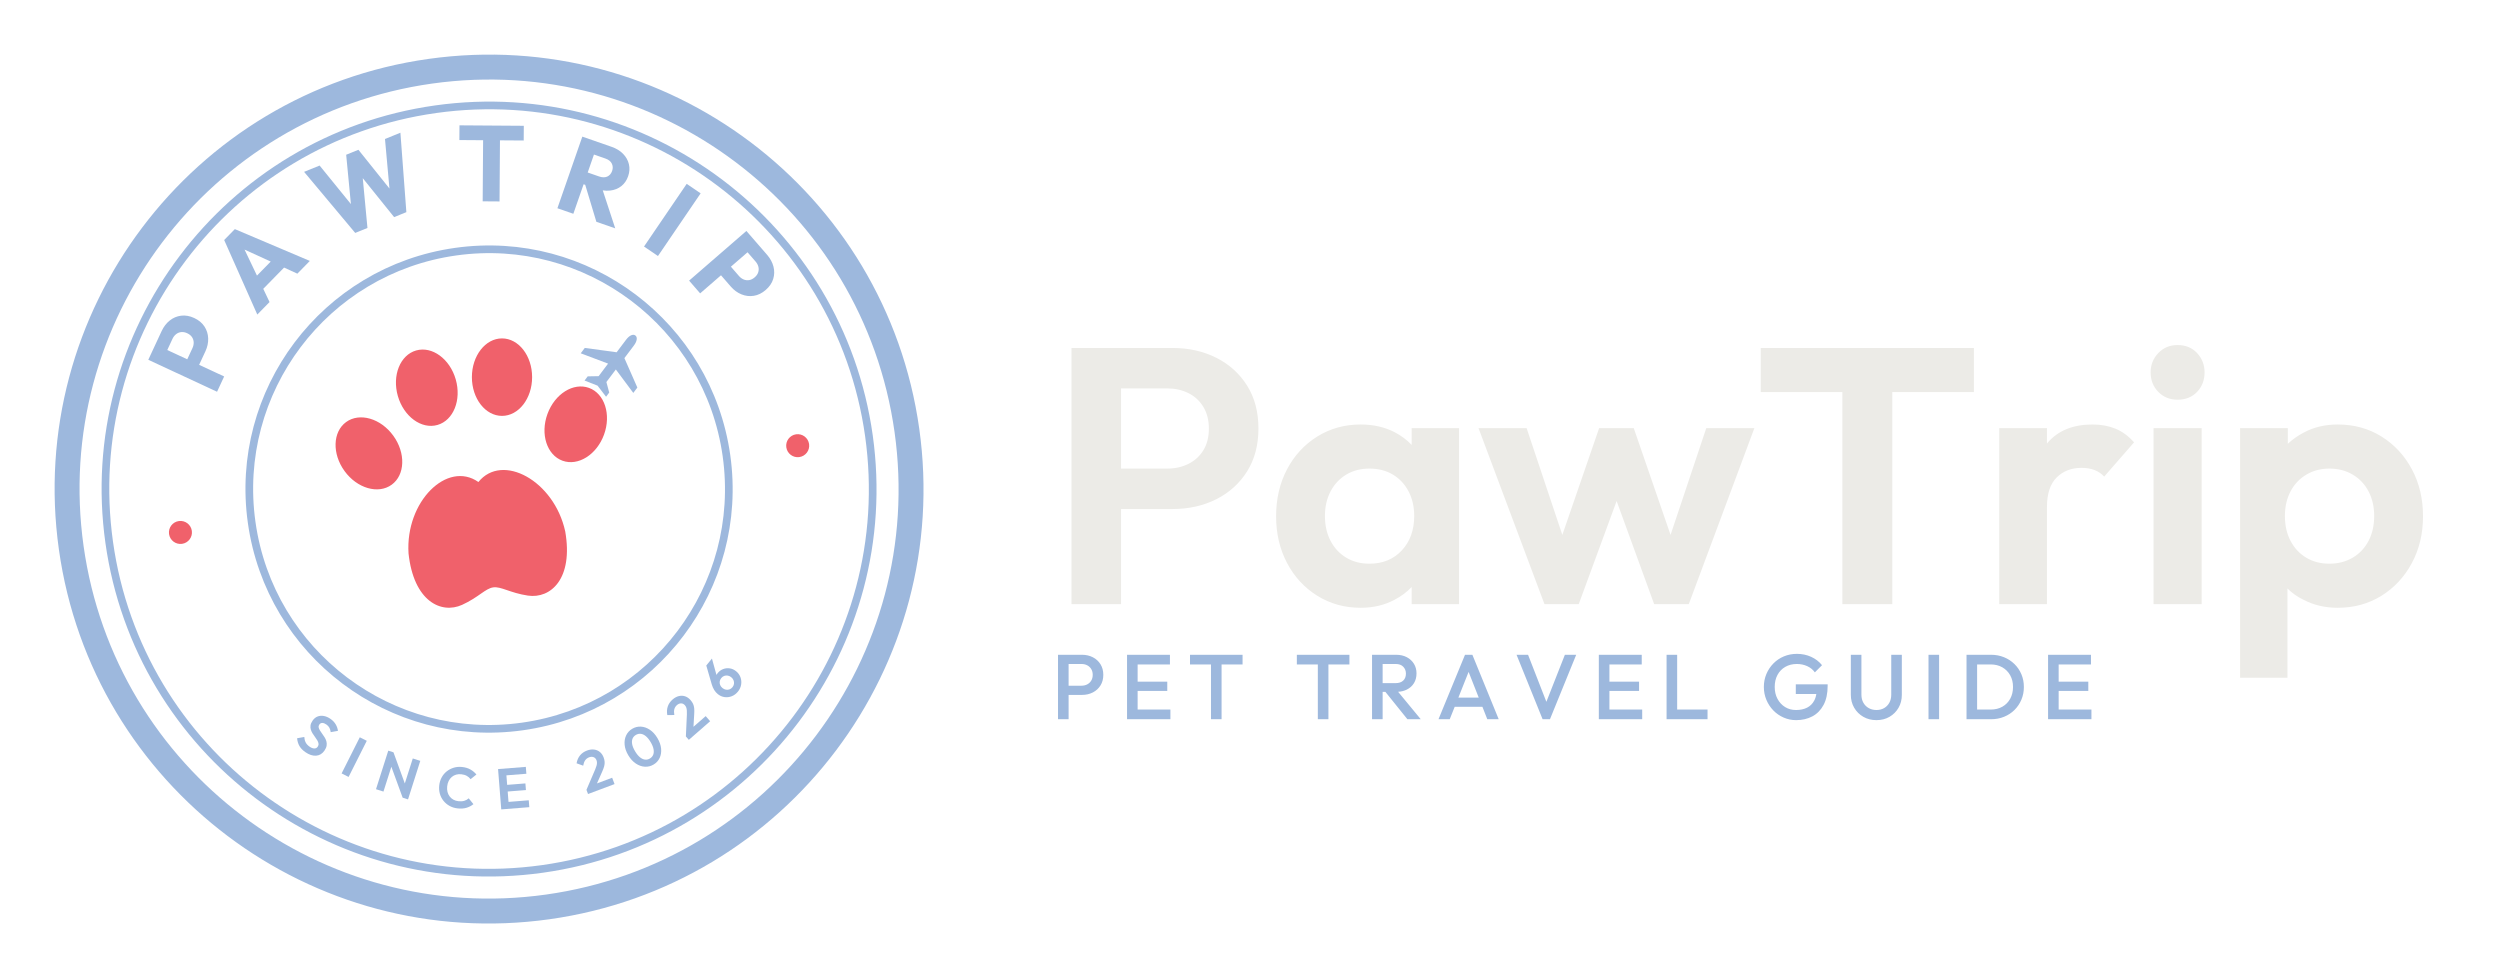
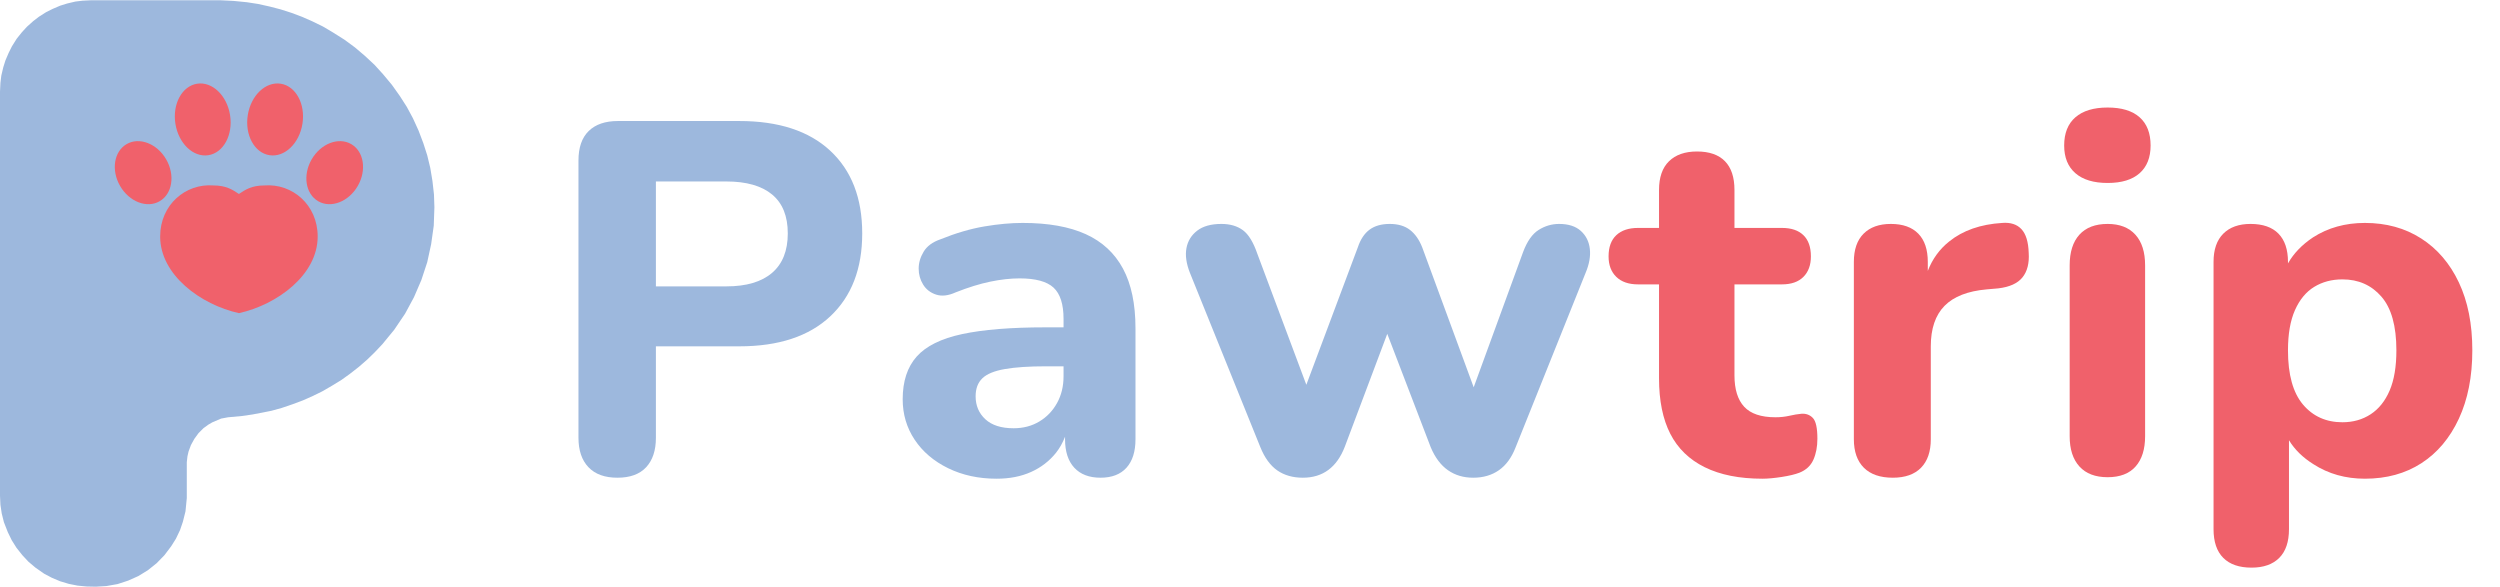
- <svg xmlns="http://www.w3.org/2000/svg" viewBox="-10 -10 2607 1020">
-   <g transform="rotate(-8 500 500)">
-     <g fill="#9DB8DD">
-       <circle cx="500" cy="500" r="440" fill="none" stroke="#9DB8DD" stroke-width="26" />
-       <circle cx="500" cy="500" r="400" fill="none" stroke="#9DB8DD" stroke-width="8" />
-       <circle cx="500" cy="500" r="250" fill="none" stroke="#9DB8DD" stroke-width="8" />
-       <path transform="translate(500 500) rotate(-57.068) translate(0 -300)" d="M-27.552 0.0V-79.072H5.488Q12.992 -79.072 19.04 -76.048Q25.088 -73.024 28.616 -67.368Q32.144 -61.712 32.144 -53.984Q32.144 -46.256 28.616 -40.6Q25.088 -34.944 19.04 -31.864Q12.992 -28.784 5.488 -28.784H-9.968V0.0ZM-9.968 -65.408V-42.448H2.912Q6.16 -42.448 8.848 -43.792Q11.536 -45.136 13.104 -47.712Q14.672 -50.288 14.672 -53.984Q14.672 -57.568 13.104 -60.144Q11.536 -62.72 8.848 -64.064Q6.16 -65.408 2.912 -65.408Z" />
-       <path transform="translate(500 500) rotate(-37.589) translate(0 -300)" d="M-39.144 0.0 -7.784 -79.072H8.12L39.144 0.0H20.552L15.4 -14.336H-15.624L-20.888 0.0ZM10.136 -28.672 -0.056 -56.896 -10.36 -28.672Z" />
-       <path transform="translate(500 500) rotate(-14.110) translate(0 -300)" d="M-28.784 0.0 -54.208 -79.072H-36.736L-21.616 -29.568L-6.832 -79.072H6.944L21.728 -29.456L36.848 -79.072H54.208L28.784 0.0H15.008L0.0 -49.952L-15.008 0.0Z" />
-       <path transform="translate(500 500) rotate(8.406) translate(0 -300)" d="M-8.792 0.0V-63.728H-33.544V-79.072H33.544V-63.728H8.792V0.0Z" />
-       <path transform="translate(500 500) rotate(27.180) translate(0 -300)" d="M-28.896 0.0V-79.072H3.36Q11.2 -79.072 17.136 -76.104Q23.072 -73.136 26.432 -67.872Q29.792 -62.608 29.792 -55.776Q29.792 -48.832 26.432 -43.624Q23.072 -38.416 17.024 -35.504Q13.664 -33.824 9.632 -33.152L34.944 0.0H14.112L-9.52 -32.592H-11.312V0.0ZM-11.312 -65.408V-45.584H1.232Q6.496 -45.584 9.352 -48.272Q12.208 -50.96 12.208 -55.552Q12.208 -59.808 9.408 -62.608Q6.608 -65.408 1.344 -65.408Z" />
-       <path transform="translate(500 500) rotate(42.252) translate(0 -300)" d="M-8.792 0.0V-79.072H8.792V0.0Z" />
-       <path transform="translate(500 500) rotate(57.068) translate(0 -300)" d="M-27.552 0.0V-79.072H5.488Q12.992 -79.072 19.04 -76.048Q25.088 -73.024 28.616 -67.368Q32.144 -61.712 32.144 -53.984Q32.144 -46.256 28.616 -40.6Q25.088 -34.944 19.04 -31.864Q12.992 -28.784 5.488 -28.784H-9.968V0.0ZM-9.968 -65.408V-42.448H2.912Q6.16 -42.448 8.848 -43.792Q11.536 -45.136 13.104 -47.712Q14.672 -50.288 14.672 -53.984Q14.672 -57.568 13.104 -60.144Q11.536 -62.72 8.848 -64.064Q6.16 -65.408 2.912 -65.408Z" />
-       <path transform="translate(500 500) rotate(42.848) translate(0 334.0)" d="M-0.51 0.6Q-5.61 0.6 -9.24 -1.14Q-12.87 -2.88 -15.81 -6.36L-10.41 -11.76Q-8.55 -9.3 -6.09 -7.95Q-3.63 -6.6 -0.09 -6.6Q3.09 -6.6 4.98 -7.86Q6.87 -9.12 6.87 -11.34Q6.87 -13.26 5.79 -14.46Q4.71 -15.66 2.94 -16.5Q1.17 -17.34 -0.96 -18.03Q-3.09 -18.72 -5.22 -19.62Q-7.35 -20.52 -9.12 -21.87Q-10.89 -23.22 -11.97 -25.35Q-13.05 -27.48 -13.05 -30.72Q-13.05 -34.56 -11.19 -37.26Q-9.33 -39.96 -6.09 -41.4Q-2.85 -42.84 1.23 -42.84Q5.55 -42.84 9.03 -41.22Q12.51 -39.6 14.73 -37.02L9.33 -31.62Q7.47 -33.66 5.52 -34.62Q3.57 -35.58 1.11 -35.58Q-1.71 -35.58 -3.33 -34.5Q-4.95 -33.42 -4.95 -31.38Q-4.95 -29.64 -3.87 -28.56Q-2.79 -27.48 -1.02 -26.7Q0.75 -25.92 2.88 -25.2Q5.01 -24.48 7.14 -23.58Q9.27 -22.68 11.04 -21.24Q12.81 -19.8 13.89 -17.55Q14.97 -15.3 14.97 -12.0Q14.97 -6.12 10.83 -2.76Q6.69 0.6 -0.51 0.6Z" />
-       <path transform="translate(500 500) rotate(34.711) translate(0 334.0)" d="M-4.08 0.0V-42.18H4.08V0.0Z" />
-       <path transform="translate(500 500) rotate(25.644) translate(0 334.0)" d="M-17.49 0.0V-42.18H-11.79L9.33 -14.82V-42.18H17.55V0.0H11.67L-9.33 -27.18V0.0Z" />
-       <path transform="translate(500 500) rotate(14.187) translate(0 334.0)" d="M3.3 0.6Q-1.32 0.6 -5.28 -1.05Q-9.24 -2.7 -12.21 -5.67Q-15.18 -8.64 -16.77 -12.6Q-18.36 -16.56 -18.36 -21.12Q-18.36 -25.68 -16.77 -29.64Q-15.18 -33.6 -12.21 -36.54Q-9.24 -39.48 -5.31 -41.16Q-1.38 -42.84 3.3 -42.84Q8.34 -42.84 12.18 -41.19Q16.02 -39.54 18.96 -36.66L13.44 -31.14Q11.7 -33.06 9.18 -34.14Q6.66 -35.22 3.3 -35.22Q0.36 -35.22 -2.07 -34.23Q-4.5 -33.24 -6.3 -31.35Q-8.1 -29.46 -9.06 -26.85Q-10.02 -24.24 -10.02 -21.12Q-10.02 -17.94 -9.06 -15.36Q-8.1 -12.78 -6.3 -10.89Q-4.5 -9.0 -2.07 -7.98Q0.36 -6.96 3.3 -6.96Q6.84 -6.96 9.39 -8.04Q11.94 -9.12 13.68 -11.1L19.2 -5.58Q16.26 -2.64 12.36 -1.02Q8.46 0.6 3.3 0.6Z" />
-       <path transform="translate(500 500) rotate(3.465) translate(0 334.0)" d="M-13.74 0.0V-42.18H15.3V-34.98H-5.58V-25.02H13.5V-18.06H-5.58V-7.2H15.6V0.0Z" />
-       <path transform="translate(500 500) rotate(-12.556) translate(0 334.0)" d="M-15.03 0.0V-4.68L0.87 -21.3Q2.55 -23.1 3.6 -24.51Q4.65 -25.92 5.13 -27.21Q5.61 -28.5 5.61 -29.82Q5.61 -32.46 3.9 -33.96Q2.19 -35.46 -0.51 -35.46Q-3.27 -35.46 -5.4 -34.02Q-7.53 -32.58 -9.39 -29.46L-14.97 -34.2Q-12.45 -38.46 -8.7 -40.65Q-4.95 -42.84 -0.09 -42.84Q4.05 -42.84 7.14 -41.22Q10.23 -39.6 11.91 -36.72Q13.59 -33.84 13.59 -30.0Q13.59 -27.42 12.96 -25.32Q12.33 -23.22 10.86 -21.15Q9.39 -19.08 6.81 -16.5L-2.43 -7.08H14.49V0.0Z" />
-       <path transform="translate(500 500) rotate(-22.836) translate(0 334.0)" d="M0.12 0.6Q-4.86 0.6 -8.88 -2.1Q-12.9 -4.8 -15.27 -9.72Q-17.64 -14.64 -17.64 -21.18Q-17.64 -27.72 -15.3 -32.58Q-12.96 -37.44 -8.97 -40.14Q-4.98 -42.84 -0.06 -42.84Q4.98 -42.84 8.97 -40.14Q12.96 -37.44 15.3 -32.55Q17.64 -27.66 17.64 -21.06Q17.64 -14.52 15.3 -9.63Q12.96 -4.74 9 -2.07Q5.04 0.6 0.12 0.6ZM0.0 -6.78Q2.88 -6.78 4.98 -8.4Q7.08 -10.02 8.25 -13.2Q9.42 -16.38 9.42 -21.12Q9.42 -25.86 8.25 -29.04Q7.08 -32.22 4.95 -33.81Q2.82 -35.4 -0.06 -35.4Q-2.88 -35.4 -4.98 -33.81Q-7.08 -32.22 -8.25 -29.07Q-9.42 -25.92 -9.42 -21.18Q-9.42 -16.38 -8.25 -13.2Q-7.08 -10.02 -4.98 -8.4Q-2.88 -6.78 0.0 -6.78Z" />
-       <path transform="translate(500 500) rotate(-33.116) translate(0 334.0)" d="M-15.03 0.0V-4.68L0.87 -21.3Q2.55 -23.1 3.6 -24.51Q4.65 -25.92 5.13 -27.21Q5.61 -28.5 5.61 -29.82Q5.61 -32.46 3.9 -33.96Q2.19 -35.46 -0.51 -35.46Q-3.27 -35.46 -5.4 -34.02Q-7.53 -32.58 -9.39 -29.46L-14.97 -34.2Q-12.45 -38.46 -8.7 -40.65Q-4.95 -42.84 -0.09 -42.84Q4.05 -42.84 7.14 -41.22Q10.23 -39.6 11.91 -36.72Q13.59 -33.84 13.59 -30.0Q13.59 -27.42 12.96 -25.32Q12.33 -23.22 10.86 -21.15Q9.39 -19.08 6.81 -16.5L-2.43 -7.08H14.49V0.0Z" />
-       <path transform="translate(500 500) rotate(-42.854) translate(0 334.0)" d="M0.0 0.6Q-4.32 0.6 -7.77 -1.35Q-11.22 -3.3 -13.23 -6.63Q-15.24 -9.96 -15.24 -14.04Q-15.24 -19.62 -11.4 -25.26L0.3 -42.18H9.66L-0.6 -27.78Q0.42 -27.96 1.68 -27.96Q5.46 -27.96 8.52 -26.19Q11.58 -24.42 13.44 -21.33Q15.3 -18.24 15.3 -14.22Q15.3 -10.08 13.26 -6.72Q11.22 -3.36 7.74 -1.38Q4.26 0.6 0.0 0.6ZM8.881784197001252e-16 -6.72Q2.1 -6.72 3.72 -7.71Q5.34 -8.7 6.3 -10.41Q7.26 -12.12 7.26 -14.28Q7.26 -16.44 6.3 -18.15Q5.34 -19.86 3.72 -20.82Q2.1 -21.78 8.881784197001252e-16 -21.78Q-2.1 -21.78 -3.75 -20.79Q-5.4 -19.8 -6.33 -18.12Q-7.26 -16.44 -7.26 -14.28Q-7.26 -12.12 -6.33 -10.41Q-5.4 -8.7 -3.75 -7.71Q-2.1 -6.72 8.881784197001252e-16 -6.72Z" />
-     </g>
-     <circle cx="175" cy="500" r="12" fill="#F0616B" />
-     <circle cx="825" cy="500" r="12" fill="#F0616B" />
-     <g fill="#F0616B">
-       <g transform="rotate(0 490 548)">
-         <path d="M490,491.174 C518.875,464.114 568.375,500.645 572.5,554.765 C574.15,604.826 547.75,622.415 524.65,615.65 C506.5,610.238 498.25,602.12 490,602.12 C481.75,602.12 473.5,610.238 455.35,615.65 C432.25,622.415 405.85,604.826 407.5,554.765 C411.625,500.645 461.125,464.114 490,491.174Z" />
-         <ellipse cx="381.1" cy="445.7" rx="31.4" ry="40.4" transform="rotate(-28 381.1 445.7)" />
-         <ellipse cx="450.4" cy="386.3" rx="31.4" ry="40.4" transform="rotate(-8 450.4 386.3)" />
-         <ellipse cx="529.6" cy="386.3" rx="31.4" ry="40.4" transform="rotate(8 529.6 386.3)" />
-         <ellipse cx="598.9" cy="445.7" rx="31.4" ry="40.4" transform="rotate(28 598.9 445.7)" />
+ <svg xmlns="http://www.w3.org/2000/svg" viewBox="0 0 460.4 108.0" width="460" height="108">
+   <g transform="scale(0.4)">
+     <path d="M42.1,0.0 L38.0,0.2 L34.7,0.6 L30.9,1.5 L27.7,2.5 L24.2,4.0 L21.2,5.5 L17.9,7.6 L15.3,9.6 L12.4,12.2 L10.1,14.7 L7.7,17.7 L5.5,21.2 L4.0,24.2 L2.5,27.7 L1.5,30.9 L0.6,34.7 L0.2,38.0 L0.0,42.1 L0.0,228.1 L0.2,232.3 L0.8,236.3 L1.8,240.3 L3.6,244.9 L5.4,248.6 L7.6,252.1 L10.3,255.5 L13.1,258.5 L16.3,261.2 L20.3,264.0 L23.9,265.9 L27.7,267.5 L31.7,268.7 L35.7,269.5 L39.8,269.9 L44.1,270.0 L49.0,269.7 L54.1,268.8 L59.0,267.2 L63.7,265.1 L68.1,262.4 L72.1,259.2 L75.7,255.5 L78.8,251.4 L81.0,247.9 L82.9,243.9 L84.2,240.1 L85.4,235.3 L86.0,229.2 L86.0,212.7 L86.3,210.0 L86.8,207.8 L87.9,204.8 L89.5,201.9 L91.4,199.3 L93.7,197.0 L95.9,195.4 L97.8,194.3 L101.8,192.6 L105.0,192.0 L111.5,191.4 L116.3,190.7 L125.0,189.0 L129.7,187.7 L134.7,186.0 L139.5,184.2 L144.0,182.2 L148.3,180.1 L152.8,177.5 L157.2,174.8 L161.1,172.0 L165.2,168.8 L169.0,165.5 L172.5,162.1 L176.0,158.4 L181.5,151.7 L186.5,144.3 L190.6,136.7 L194.0,128.8 L196.7,120.6 L198.5,112.3 L199.7,103.8 L200.0,95.3 L199.8,89.4 L199.1,83.2 L198.1,77.2 L196.7,71.4 L194.9,65.8 L192.7,60.0 L190.1,54.3 L187.3,49.1 L184.1,44.1 L180.4,38.9 L176.4,34.1 L172.4,29.7 L168.0,25.6 L163.4,21.7 L158.5,18.1 L153.1,14.7 L148.7,12.1 L143.8,9.7 L139.0,7.6 L134.2,5.8 L129.2,4.2 L124.2,2.9 L118.8,1.7 L113.6,0.9 L107.5,0.3 L101.4,0.0 L42.1,0.0Z" fill="#9DB8DD" />
+     <g transform="translate(110,98) scale(0.98) translate(-100,-104)">
+       <g fill="#F0616B">
+         <path d="M100,151 C82,147 63,133 63,115 C63,100 75,90 88,91 C94,91 97,93 100,95 C103,93 106,91 112,91 C125,90 137,100 137,115 C137,133 118,147 100,151 Z" />
+         <ellipse cx="55" cy="85" rx="12.5" ry="15.5" transform="rotate(-30 55 85)" />
+         <ellipse cx="83" cy="60" rx="13" ry="17" transform="rotate(-9 83 60)" />
+         <ellipse cx="117" cy="60" rx="13" ry="17" transform="rotate(9 117 60)" />
+         <ellipse cx="145" cy="85" rx="12.5" ry="15.5" transform="rotate(30 145 85)" />
      </g>
    </g>
-     <g fill="#9DB8DD">
-       <path d="M50 4 C54 4 56.5 9 56.5 16 L56.5 37 L94 58 L94 67 L56.5 56 L56.5 77 L68 86 L68 93 L50 88 L32 93 L32 86 L43.5 77 L43.5 56 L6 67 L6 58 L43.5 37 L43.5 16 C43.5 9 46 4 50 4 Z" transform="translate(648 388) rotate(45) scale(0.78) translate(-50 -50)" />
-     </g>
  </g>
-   <path fill="#ECEBE7" d="M1107.36 620.0V352.86H1212.62Q1238.08 352.86 1258.41 363.12Q1278.74 373.38 1290.52 392.19Q1302.3 411.0 1302.3 436.84Q1302.3 462.68 1290.52 481.49Q1278.74 500.3 1258.41 510.56Q1238.08 520.82 1212.62 520.82H1159.04V620.0ZM1159.04 395.04V478.64H1207.3Q1219.46 478.64 1229.34 473.7Q1239.22 468.76 1244.92 459.45Q1250.62 450.14 1250.62 436.84Q1250.62 423.92 1244.92 414.42Q1239.22 404.92 1229.34 399.98Q1219.46 395.04 1207.3 395.04Z M1408.88 623.8Q1383.8 623.8 1363.66 611.26Q1343.52 598.72 1332.12 577.06Q1320.72 555.4 1320.72 528.42Q1320.72 501.06 1332.12 479.4Q1343.52 457.74 1363.66 445.2Q1383.8 432.66 1408.88 432.66Q1428.64 432.66 1444.22 440.64Q1454.48 445.96 1462.08 453.94V436.46H1511.48V620.0H1462.08V602.14Q1454.48 610.12 1444.22 615.44Q1428.64 623.8 1408.88 623.8ZM1418.0 577.82Q1438.9 577.82 1451.82 563.95Q1464.74 550.08 1464.74 528.04Q1464.74 513.6 1458.85 502.39Q1452.96 491.18 1442.51 484.91Q1432.06 478.64 1418.0 478.64Q1404.32 478.64 1393.87 484.91Q1383.42 491.18 1377.53 502.39Q1371.64 513.6 1371.64 528.04Q1371.64 542.86 1377.53 554.07Q1383.42 565.28 1393.87 571.55Q1404.32 577.82 1418.0 577.82Z M1600.58 620.0 1531.8 436.46H1581.96L1619.2 547.8L1657.58 436.46H1693.68L1732.06 547.8L1769.3 436.46H1819.46L1751.06 620.0H1714.96L1675.82 512.46L1636.3 620.0Z M1911.22 620.0V398.84H1826.1V352.86H2048.4V398.84H1963.28V620.0Z M2074.8 620.0V436.46H2124.58V452.8Q2124.58 452.42 2124.96 452.04Q2141.3 432.66 2172.08 432.66Q2185.38 432.66 2196.02 437.03Q2206.66 441.4 2215.4 451.28L2184.24 487.0Q2180.06 482.44 2174.17 480.16Q2168.28 477.88 2160.68 477.88Q2144.72 477.88 2134.65 487.95Q2124.58 498.02 2124.58 518.54V620.0Z M2235.72 620.0V436.46H2285.88V620.0ZM2260.8 406.82Q2248.64 406.82 2240.66 398.65Q2232.68 390.48 2232.68 378.32Q2232.68 366.54 2240.66 358.18Q2248.64 349.82 2260.8 349.82Q2273.34 349.82 2281.13 358.18Q2288.92 366.54 2288.92 378.32Q2288.92 390.48 2281.13 398.65Q2273.34 406.82 2260.8 406.82Z M2427.8 623.8Q2408.04 623.8 2392.08 615.44Q2382.58 610.88 2375.36 603.66V696.76H2325.96V436.46H2375.74V452.8Q2382.96 445.96 2392.46 441.02Q2408.04 432.66 2427.8 432.66Q2453.26 432.66 2473.4 445.2Q2493.54 457.74 2505.13 479.4Q2516.72 501.06 2516.72 528.42Q2516.72 555.4 2505.13 577.06Q2493.54 598.72 2473.4 611.26Q2453.26 623.8 2427.8 623.8ZM2419.06 577.82Q2432.74 577.82 2443.38 571.55Q2454.02 565.28 2459.91 554.07Q2465.8 542.86 2465.8 528.04Q2465.8 513.6 2459.91 502.39Q2454.02 491.18 2443.38 484.91Q2432.74 478.64 2419.06 478.64Q2405.76 478.64 2395.12 484.91Q2384.48 491.18 2378.59 502.39Q2372.7 513.6 2372.7 528.04Q2372.7 542.86 2378.59 554.07Q2384.48 565.28 2394.93 571.55Q2405.38 577.82 2419.06 577.82Z" />
-   <path fill="#9DB8DD" d="M1093.296 740.0V672.8H1118.256Q1124.592 672.8 1129.632 675.392Q1134.672 677.984 1137.6 682.688Q1140.528 687.392 1140.528 693.728Q1140.528 700.064 1137.6 704.768Q1134.672 709.472 1129.632 712.064Q1124.592 714.656 1118.256 714.656H1104.336V740.0ZM1104.336 682.4V705.056H1117.68Q1121.136 705.056 1123.776 703.664Q1126.416 702.272 1127.952 699.728Q1129.488 697.184 1129.488 693.728Q1129.488 690.272 1127.952 687.728Q1126.416 685.184 1123.776 683.792Q1121.136 682.4 1117.68 682.4Z M1165.28 740.0V672.8H1210.016V682.88H1176.32V700.832H1207.232V710.528H1176.32V729.92H1210.496V740.0Z M1252.816 740.0V682.88H1230.928V672.8H1285.744V682.88H1263.856V740.0Z M1364.24 740.0V682.88H1342.352V672.8H1397.168V682.88H1375.28V740.0Z M1420.768 740.0V672.8H1445.92Q1452.256 672.8 1457.056 675.344Q1461.856 677.888 1464.496 682.256Q1467.136 686.624 1467.136 692.192Q1467.136 698.048 1464.496 702.368Q1461.856 706.688 1457.056 709.088Q1453.024 711.104 1447.936 711.392L1471.552 740.0H1457.632L1434.688 711.488H1431.808V740.0ZM1431.808 682.4V702.368H1445.344Q1450.432 702.368 1453.264 699.728Q1456.096 697.088 1456.096 692.384Q1456.096 688.16 1453.312 685.28Q1450.528 682.4 1445.44 682.4Z M1490.064 740.0 1517.712 672.8H1525.392L1552.848 740.0H1540.944L1535.856 727.04H1506.96L1501.776 740.0ZM1532.016 717.44 1521.456 690.656 1510.8 717.44Z M1598.624 740.0 1571.456 672.8H1583.456L1602.56 721.856L1621.856 672.8H1633.664L1606.304 740.0Z M1657.264 740.0V672.8H1702.0V682.88H1668.304V700.832H1699.216V710.528H1668.304V729.92H1702.48V740.0Z M1727.904 740.0V672.8H1738.944V729.92H1770.624V740.0Z M1863.04 740.96Q1856.128 740.96 1849.984 738.272Q1843.84 735.584 1839.232 730.832Q1834.624 726.08 1831.984 719.792Q1829.344 713.504 1829.344 706.304Q1829.344 699.104 1831.984 692.864Q1834.624 686.624 1839.28 681.872Q1843.936 677.12 1850.224 674.48Q1856.512 671.84 1863.808 671.84Q1871.776 671.84 1878.592 674.912Q1885.408 677.984 1890.016 683.648L1882.528 691.136Q1879.552 686.912 1874.56 684.656Q1869.568 682.4 1863.808 682.4Q1856.896 682.4 1851.664 685.424Q1846.432 688.448 1843.552 693.824Q1840.672 699.2 1840.672 706.304Q1840.672 713.408 1843.6 718.832Q1846.528 724.256 1851.52 727.328Q1856.512 730.4 1862.848 730.4Q1869.568 730.4 1874.416 727.952Q1879.264 725.504 1881.856 720.608Q1883.488 717.632 1884.064 713.696H1862.656V703.616H1895.872V705.152Q1895.872 717.152 1891.6 725.12Q1887.328 733.088 1879.936 737.024Q1872.544 740.96 1863.04 740.96Z M1946.736 740.96Q1939.152 740.96 1933.104 737.504Q1927.056 734.048 1923.552 728.048Q1920.048 722.048 1920.048 714.464V672.8H1931.088V714.368Q1931.088 719.264 1933.152 722.864Q1935.216 726.464 1938.768 728.432Q1942.32 730.4 1946.736 730.4Q1951.248 730.4 1954.704 728.432Q1958.16 726.464 1960.176 722.864Q1962.192 719.264 1962.192 714.464V672.8H1973.232V714.56Q1973.232 722.144 1969.776 728.096Q1966.32 734.048 1960.368 737.504Q1954.416 740.96 1946.736 740.96Z M2001.056 740.0V672.8H2012.096V740.0Z M2040.688 740.0V672.8H2066.224Q2073.52 672.8 2079.76 675.344Q2086 677.888 2090.656 682.448Q2095.312 687.008 2097.904 693.104Q2100.496 699.2 2100.496 706.4Q2100.496 713.504 2097.904 719.648Q2095.312 725.792 2090.704 730.352Q2086.096 734.912 2079.856 737.456Q2073.616 740.0 2066.416 740.0ZM2051.728 682.88V729.92H2065.936Q2072.848 729.92 2078.08 726.944Q2083.312 723.968 2086.24 718.64Q2089.168 713.312 2089.168 706.304Q2089.168 699.392 2086.192 694.112Q2083.216 688.832 2077.984 685.856Q2072.752 682.88 2065.936 682.88Z M2125.728 740.0V672.8H2170.464V682.88H2136.768V700.832H2167.68V710.528H2136.768V729.92H2170.944V740.0Z" />
+   <g transform="translate(99.9988,87.1)">
+     <path d="M13.708 0.828Q10.212 0.828 8.372 -1.104Q6.532 -3.036 6.532 -6.532V-57.592Q6.532 -61.18 8.418 -63.02Q10.304 -64.86 13.8 -64.86H36.156Q47.012 -64.86 52.9 -59.386Q58.788 -53.912 58.788 -44.16Q58.788 -34.408 52.9 -28.888Q47.012 -23.368 36.156 -23.368H20.792V-6.532Q20.792 -3.036 18.998 -1.104Q17.204 0.828 13.708 0.828ZM20.792 -34.408H33.764Q39.284 -34.408 42.182 -36.892Q45.08 -39.376 45.08 -44.16Q45.08 -48.944 42.182 -51.336Q39.284 -53.728 33.764 -53.728H20.792Z" fill="#9DB8DD" />
+     <path d="M83.536 1.012Q78.568 1.012 74.612 -0.92Q70.656 -2.852 68.448 -6.164Q66.24 -9.476 66.24 -13.616Q66.24 -18.584 68.816 -21.482Q71.392 -24.38 77.188 -25.622Q82.984 -26.864 92.552 -26.864H95.864V-28.428Q95.864 -32.476 94.024 -34.178Q92.184 -35.88 87.768 -35.88Q85.284 -35.88 82.386 -35.282Q79.488 -34.684 75.992 -33.304Q73.968 -32.384 72.404 -32.89Q70.84 -33.396 70.012 -34.73Q69.184 -36.064 69.184 -37.674Q69.184 -39.284 70.104 -40.802Q71.024 -42.32 73.14 -43.056Q77.464 -44.804 81.282 -45.448Q85.1 -46.092 88.32 -46.092Q95.404 -46.092 99.958 -44.022Q104.512 -41.952 106.812 -37.674Q109.112 -33.396 109.112 -26.68V-6.256Q109.112 -2.852 107.456 -1.012Q105.8 0.828 102.672 0.828Q99.544 0.828 97.842 -1.012Q96.14 -2.852 96.14 -6.256V-6.716Q95.496 -5.06 94.484 -3.772Q92.644 -1.472 89.884 -0.23Q87.124 1.012 83.536 1.012ZM95.864 -19.688H92.644Q87.952 -19.688 85.054 -19.182Q82.156 -18.676 80.914 -17.48Q79.672 -16.284 79.672 -14.168Q79.672 -11.592 81.466 -9.936Q83.26 -8.28 86.664 -8.28Q89.332 -8.28 91.402 -9.522Q93.472 -10.764 94.668 -12.926Q95.864 -15.088 95.864 -17.848Z" fill="#9DB8DD" />
+     <path d="M139.932 0.828Q137.172 0.828 135.24 -0.506Q133.308 -1.84 132.112 -4.784L119.14 -36.892Q118.128 -39.468 118.496 -41.446Q118.864 -43.424 120.474 -44.666Q122.084 -45.908 124.936 -45.908Q127.328 -45.908 128.892 -44.758Q130.456 -43.608 131.56 -40.388L140.576 -16.284L150.052 -41.584Q150.788 -43.792 152.214 -44.85Q153.64 -45.908 155.94 -45.908Q158.24 -45.908 159.666 -44.804Q161.092 -43.7 161.92 -41.584L171.396 -15.824L180.504 -40.756Q181.608 -43.7 183.356 -44.804Q185.104 -45.908 187.128 -45.908Q189.704 -45.908 191.13 -44.62Q192.556 -43.332 192.786 -41.308Q193.016 -39.284 192.004 -36.892L179.124 -4.784Q178.02 -1.932 176.042 -0.552Q174.064 0.828 171.304 0.828Q168.636 0.828 166.658 -0.552Q164.68 -1.932 163.484 -4.784L155.48 -25.668L147.66 -4.876Q146.556 -2.024 144.624 -0.598Q142.692 0.828 139.932 0.828Z" fill="#9DB8DD" />
+     <path d="M224.572 1.012Q218.224 1.012 213.946 -1.104Q209.668 -3.22 207.598 -7.268Q205.528 -11.316 205.528 -17.48V-34.776H201.664Q199.088 -34.776 197.662 -36.156Q196.236 -37.536 196.236 -39.928Q196.236 -42.504 197.662 -43.838Q199.088 -45.172 201.664 -45.172H205.528V-52.164Q205.528 -55.66 207.368 -57.454Q209.208 -59.248 212.52 -59.248Q215.924 -59.248 217.672 -57.454Q219.42 -55.66 219.42 -52.164V-45.172H228.16Q230.736 -45.172 232.116 -43.838Q233.496 -42.504 233.496 -39.928Q233.496 -37.536 232.116 -36.156Q230.736 -34.776 228.16 -34.776H219.42V-18.032Q219.42 -14.168 221.214 -12.236Q223.008 -10.304 226.964 -10.304Q228.344 -10.304 229.54 -10.58Q230.736 -10.856 231.748 -10.948Q233.036 -11.04 233.864 -10.166Q234.692 -9.292 234.692 -6.348Q234.692 -4.14 233.956 -2.484Q233.22 -0.828 231.38 -0.092Q230.184 0.368 228.114 0.69Q226.044 1.012 224.572 1.012Z" fill="#F0616B" />
+     <path d="M248.584 0.828Q245.088 0.828 243.248 -1.012Q241.408 -2.852 241.408 -6.256V-38.916Q241.408 -42.32 243.202 -44.114Q244.996 -45.908 248.216 -45.908Q251.528 -45.908 253.276 -44.114Q255.024 -42.32 255.024 -38.916V-37.26Q256.312 -40.572 258.98 -42.688Q262.752 -45.724 268.732 -46.092Q271.032 -46.276 272.274 -44.942Q273.516 -43.608 273.608 -40.572Q273.792 -37.72 272.458 -36.064Q271.124 -34.408 267.996 -34.04L265.88 -33.856Q260.636 -33.396 258.106 -30.82Q255.576 -28.244 255.576 -23.368V-6.256Q255.576 -2.852 253.782 -1.012Q251.988 0.828 248.584 0.828Z" fill="#F0616B" />
+     <path d="M288.144 0.736Q284.74 0.736 282.946 -1.242Q281.152 -3.22 281.152 -6.808V-38.272Q281.152 -41.952 282.946 -43.93Q284.74 -45.908 288.144 -45.908Q291.456 -45.908 293.25 -43.93Q295.044 -41.952 295.044 -38.272V-6.808Q295.044 -3.22 293.296 -1.242Q291.548 0.736 288.144 0.736ZM288.144 -53.452Q284.28 -53.452 282.21 -55.246Q280.14 -57.04 280.14 -60.352Q280.14 -63.756 282.21 -65.55Q284.28 -67.344 288.144 -67.344Q292.008 -67.344 294.032 -65.55Q296.056 -63.756 296.056 -60.352Q296.056 -57.04 294.032 -55.246Q292.008 -53.452 288.144 -53.452Z" fill="#F0616B" />
+     <path d="M314.64 17.388Q311.236 17.388 309.442 15.594Q307.648 13.8 307.648 10.304V-38.916Q307.648 -42.32 309.442 -44.114Q311.236 -45.908 314.456 -45.908Q317.86 -45.908 319.608 -44.114Q321.356 -42.32 321.356 -38.916V-38.64Q322.92 -41.4 325.956 -43.424Q330.096 -46.092 335.524 -46.092Q341.412 -46.092 345.874 -43.24Q350.336 -40.388 352.82 -35.144Q355.304 -29.9 355.304 -22.632Q355.304 -15.364 352.82 -10.028Q350.336 -4.692 345.92 -1.84Q341.504 1.012 335.524 1.012Q330.188 1.012 326.048 -1.656Q323.104 -3.496 321.54 -6.072V10.304Q321.54 13.8 319.746 15.594Q317.952 17.388 314.64 17.388ZM331.384 -9.384Q334.328 -9.384 336.582 -10.856Q338.836 -12.328 340.078 -15.226Q341.32 -18.124 341.32 -22.632Q341.32 -29.348 338.56 -32.522Q335.8 -35.696 331.384 -35.696Q328.44 -35.696 326.186 -34.316Q323.932 -32.936 322.644 -30.038Q321.356 -27.14 321.356 -22.632Q321.356 -15.916 324.116 -12.65Q326.876 -9.384 331.384 -9.384Z" fill="#F0616B" />
+   </g>
</svg>
